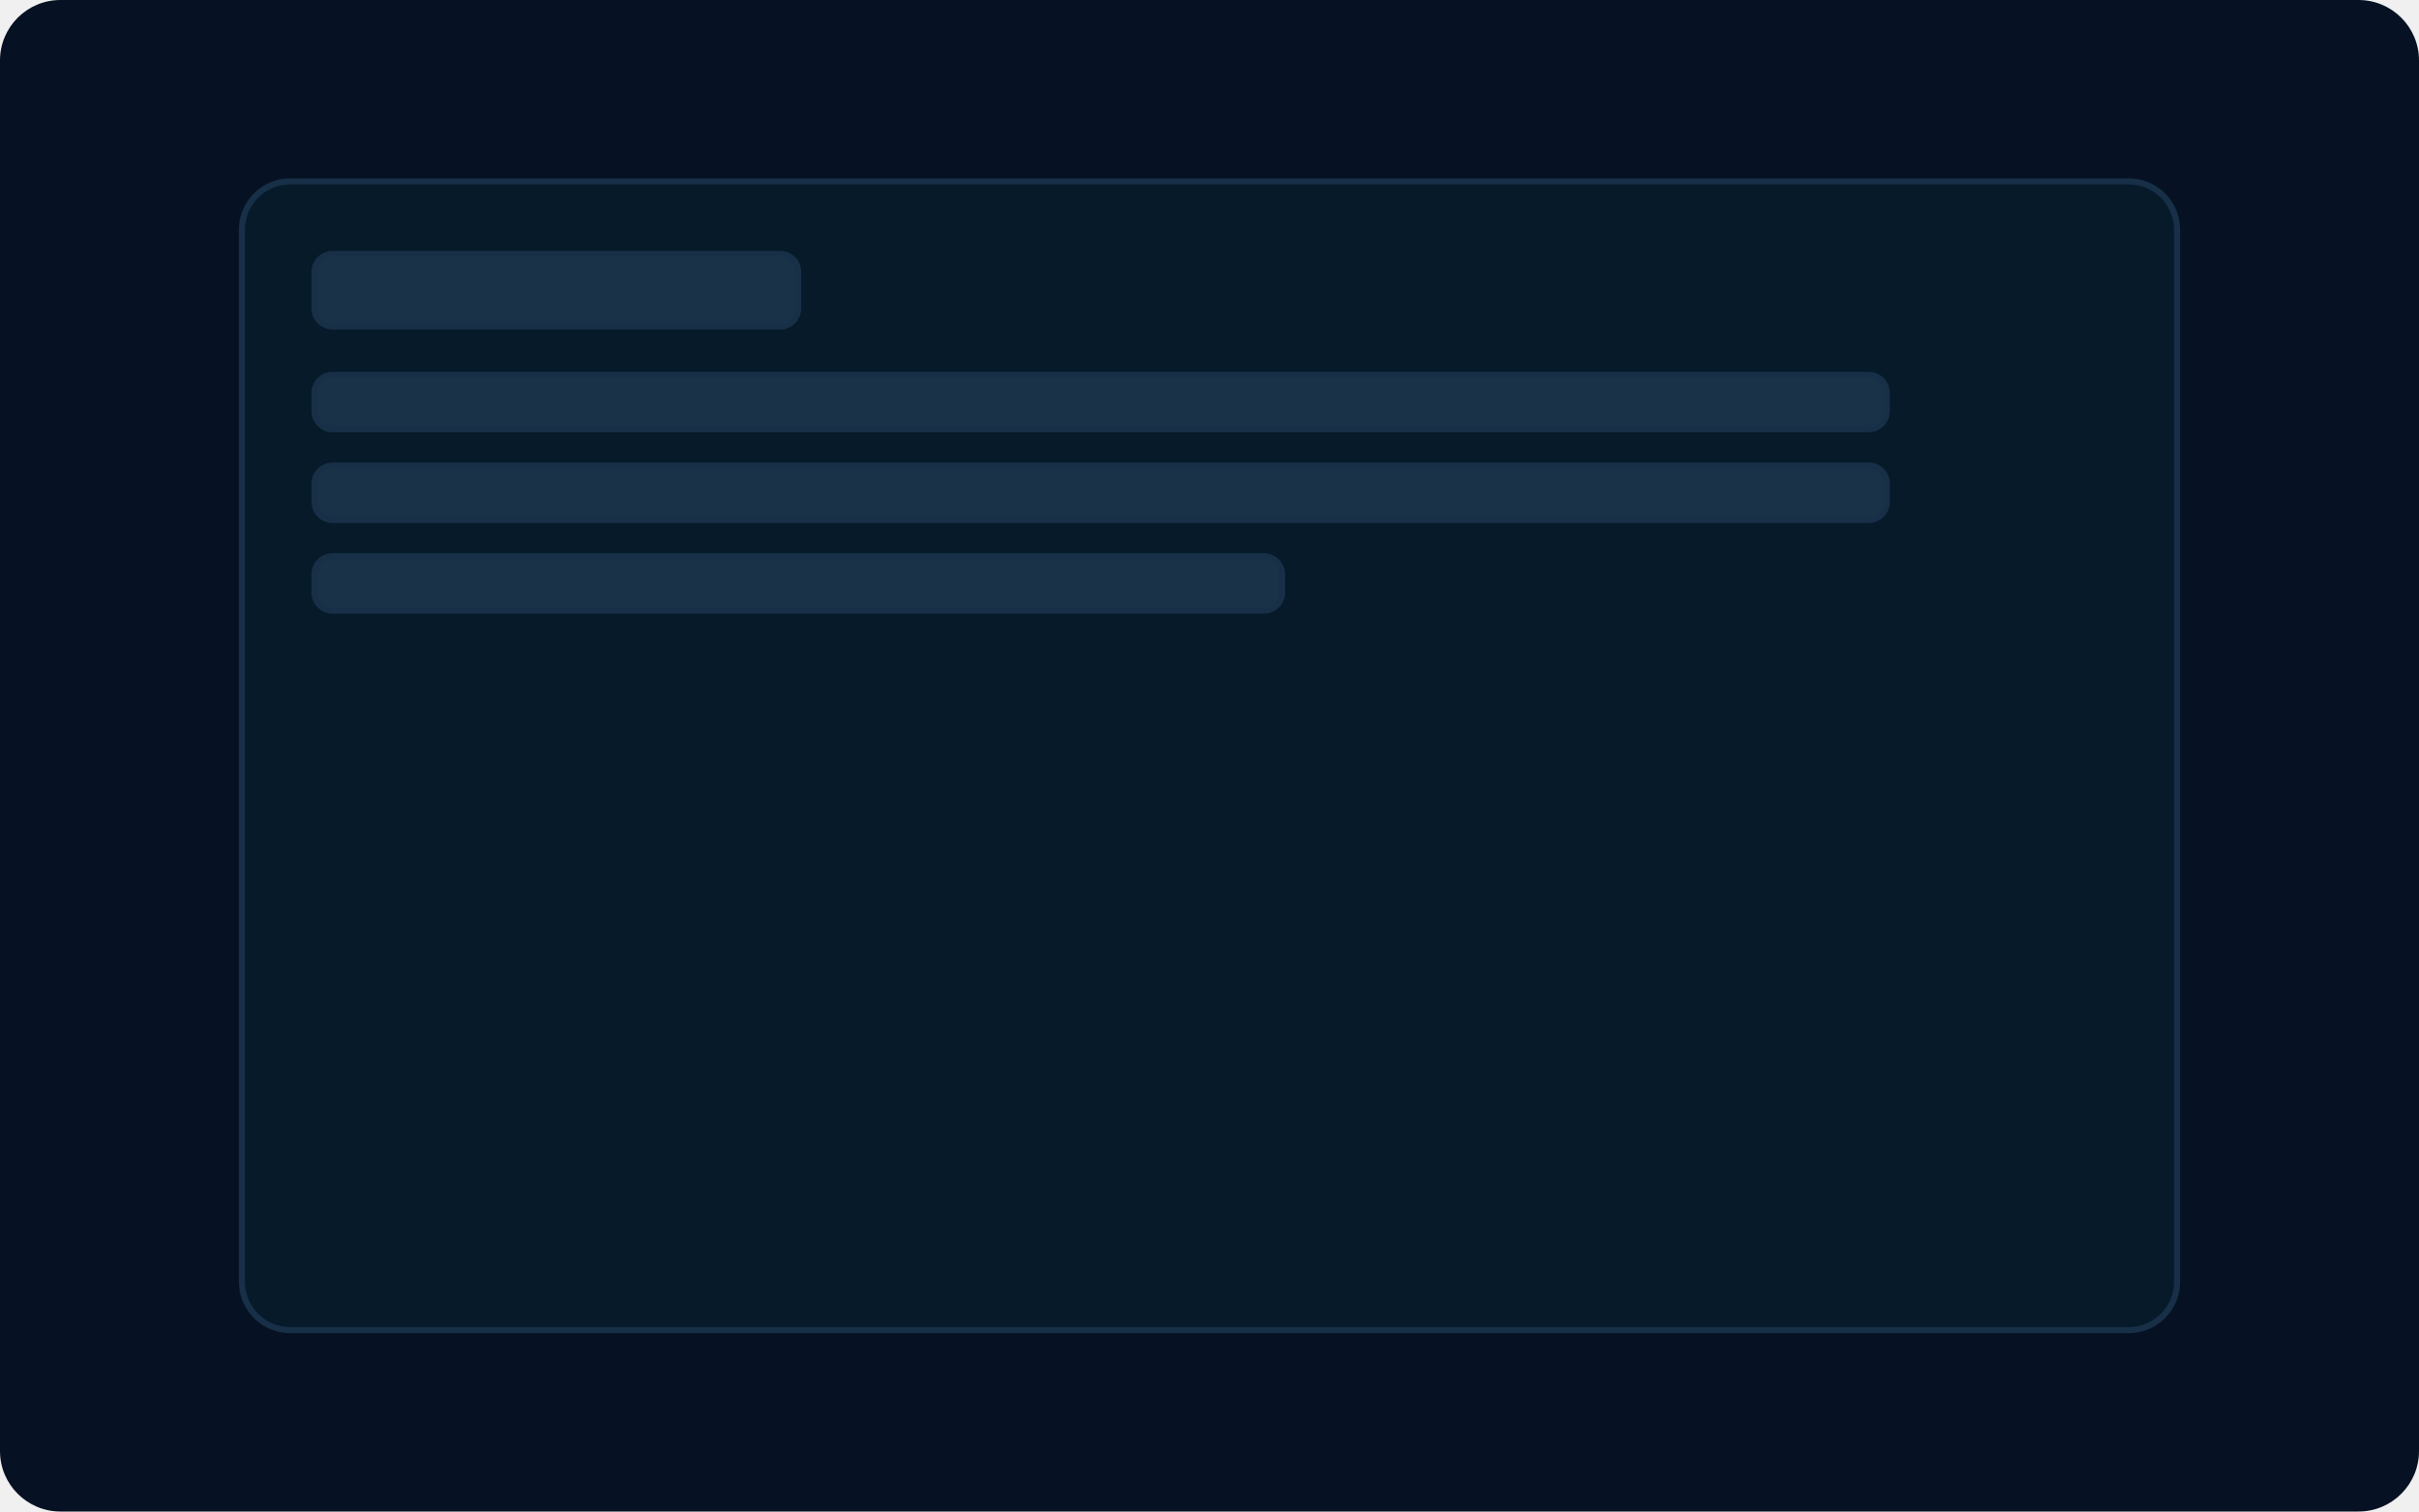
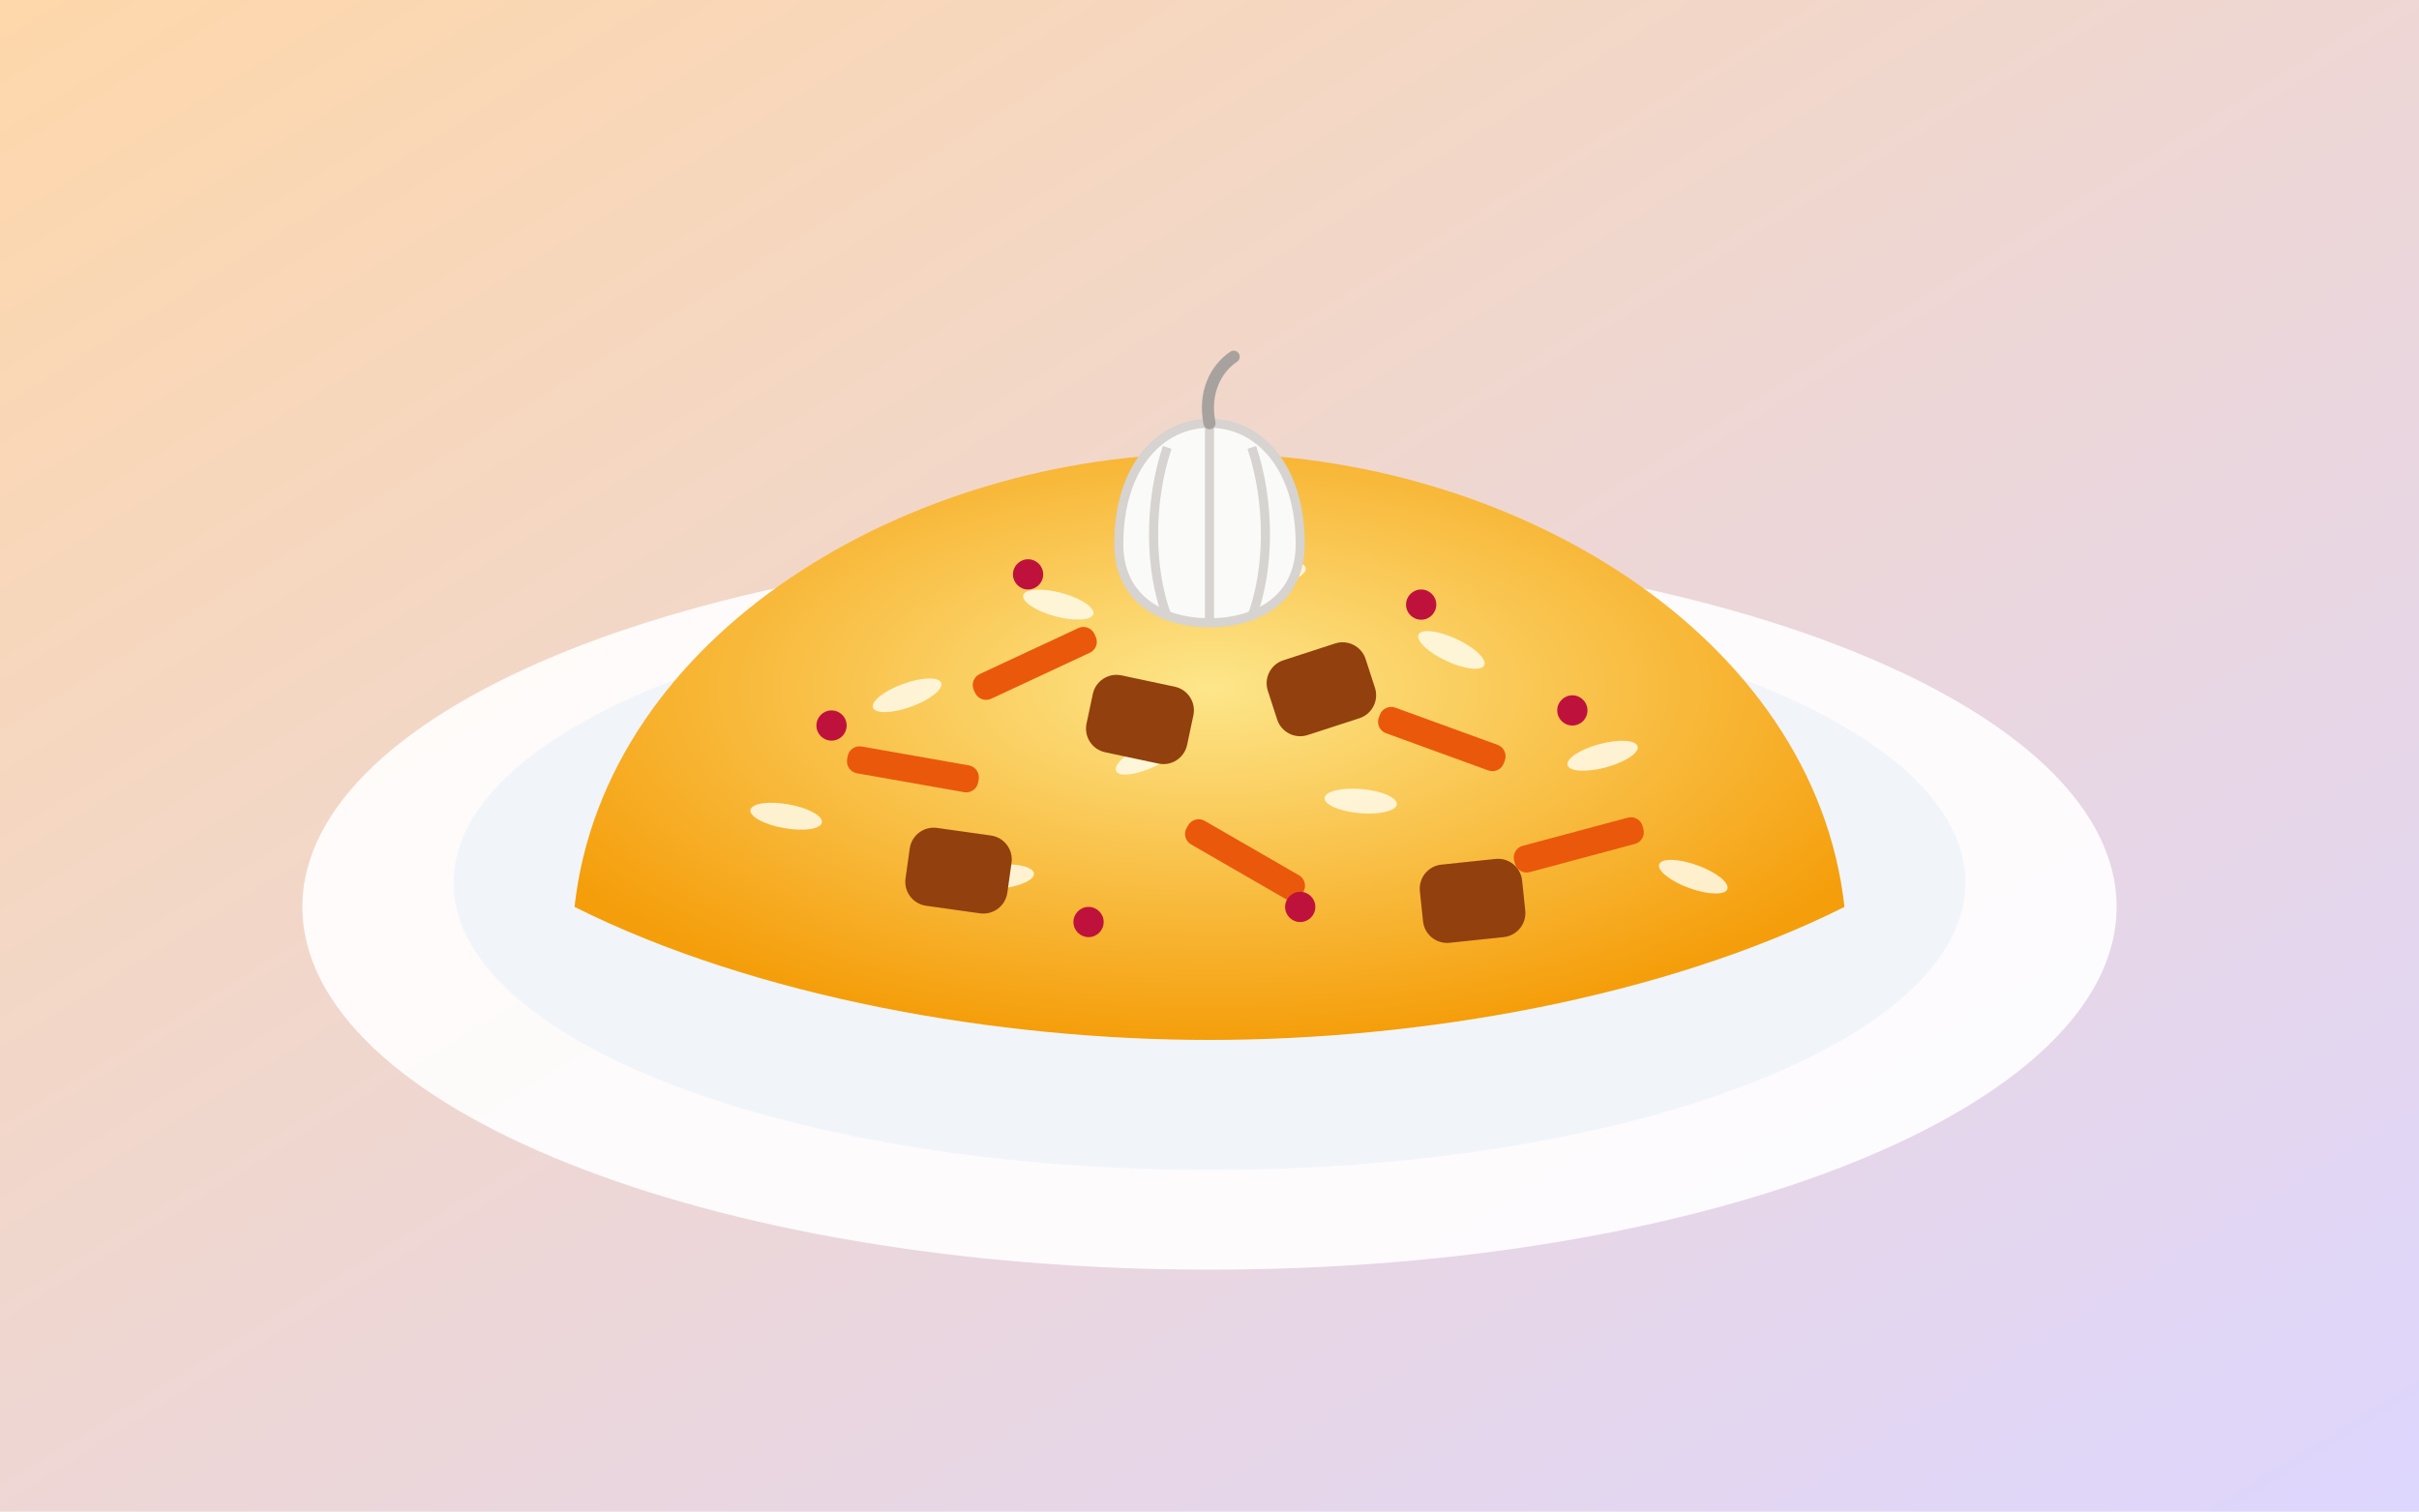
<svg xmlns="http://www.w3.org/2000/svg" width="800" height="500" viewBox="0 0 800 500">
-   <rect width="800" height="500" rx="20" fill="#061223" />
-   <g transform="translate(80,60)" fill="#0b1220" stroke="#173047" stroke-width="2" rx="12">
-     <rect x="0" y="0" width="640" height="380" rx="16" fill="#071a2a" />
-     <g transform="translate(24,24)" fill="#193248" font-family="sans-serif" font-size="20">
-       <rect width="160" height="24" rx="6" />
-       <rect y="40" width="520" height="18" rx="6" />
-       <rect y="70" width="520" height="18" rx="6" />
-       <rect y="100" width="320" height="18" rx="6" />
-     </g>
+   <defs>
+     <linearGradient id="bg" x1="0" y1="0" x2="1" y2="1">
+       <stop offset="0" stop-color="#fed7aa" />
+       <stop offset="1" stop-color="#ddd6fe" />
+     </linearGradient>
+     <radialGradient id="rice" cx=".5" cy=".4" r=".6">
+       <stop offset="0" stop-color="#fde68a" />
+       <stop offset="1" stop-color="#f59e0b" />
+     </radialGradient>
+   </defs>
+   <rect width="800" height="500" fill="url(#bg)" />
+   <ellipse cx="400" cy="300" rx="300" ry="120" fill="#ffffff" opacity=".9" />
+   <ellipse cx="400" cy="292" rx="250" ry="95" fill="#f1f5f9" />
+   <path d="M190 300c10-90 110-150 210-150s200 60 210 150c-60 30-140 44-210 44s-150-14-210-44z" fill="url(#rice)" />
+   <g fill="#fffbeb" opacity=".85">
+     <ellipse cx="300" cy="230" rx="12" ry="4" transform="rotate(-20 300 230)" />
+     <ellipse cx="350" cy="200" rx="12" ry="4" transform="rotate(15 350 200)" />
+     <ellipse cx="420" cy="190" rx="12" ry="4" transform="rotate(-10 420 190)" />
+     <ellipse cx="480" cy="215" rx="12" ry="4" transform="rotate(25 480 215)" />
+     <ellipse cx="530" cy="250" rx="12" ry="4" transform="rotate(-15 530 250)" />
+     <ellipse cx="260" cy="270" rx="12" ry="4" transform="rotate(10 260 270)" />
+     <ellipse cx="380" cy="250" rx="12" ry="4" transform="rotate(-25 380 250)" />
+     <ellipse cx="450" cy="265" rx="12" ry="4" transform="rotate(5 450 265)" />
+     <ellipse cx="560" cy="290" rx="12" ry="4" transform="rotate(20 560 290)" />
+     <ellipse cx="330" cy="290" rx="12" ry="4" transform="rotate(-5 330 290)" />
+   </g>
+   <g fill="#ea580c">
+     <rect x="320" y="215" width="44" height="9" rx="4" transform="rotate(-25 342 219)" />
+     <rect x="455" y="240" width="44" height="9" rx="4" transform="rotate(20 477 244)" />
+     <rect x="280" y="250" width="44" height="9" rx="4" transform="rotate(10 302 254)" />
+     <rect x="500" y="275" width="44" height="9" rx="4" transform="rotate(-15 522 279)" />
+     <rect x="390" y="280" width="44" height="9" rx="4" transform="rotate(30 412 284)" />
+   </g>
+   <g fill="#92400e">
+     <rect x="360" y="225" width="34" height="26" rx="8" transform="rotate(12 377 238)" />
+     <rect x="420" y="215" width="34" height="26" rx="8" transform="rotate(-18 437 228)" />
+     <rect x="300" y="275" width="34" height="26" rx="8" transform="rotate(8 317 288)" />
+     <rect x="470" y="285" width="34" height="26" rx="8" transform="rotate(-6 487 298)" />
+   </g>
+   <g transform="translate(400 170)">
+     <path d="M-30 10c0-26 14-40 30-40s30 14 30 40c0 18-14 26-30 26s-30-8-30-26z" fill="#fafaf9" stroke="#d6d3d1" stroke-width="3" />
+     <path d="M0-30v66M-14-22c-6 18-6 40 0 56M14-22c6 18 6 40 0 56" stroke="#d6d3d1" stroke-width="3" fill="none" />
+     <path d="M0-30c-2-10 2-18 8-22" stroke="#a8a29e" stroke-width="4" fill="none" stroke-linecap="round" />
+   </g>
+   <g fill="#be123c">
+     <circle cx="340" cy="190" r="5" />
+     <circle cx="470" cy="200" r="5" />
+     <circle cx="520" cy="235" r="5" />
+     <circle cx="275" cy="240" r="5" />
+     <circle cx="430" cy="300" r="5" />
+     <circle cx="360" cy="305" r="5" />
  </g>
</svg>
